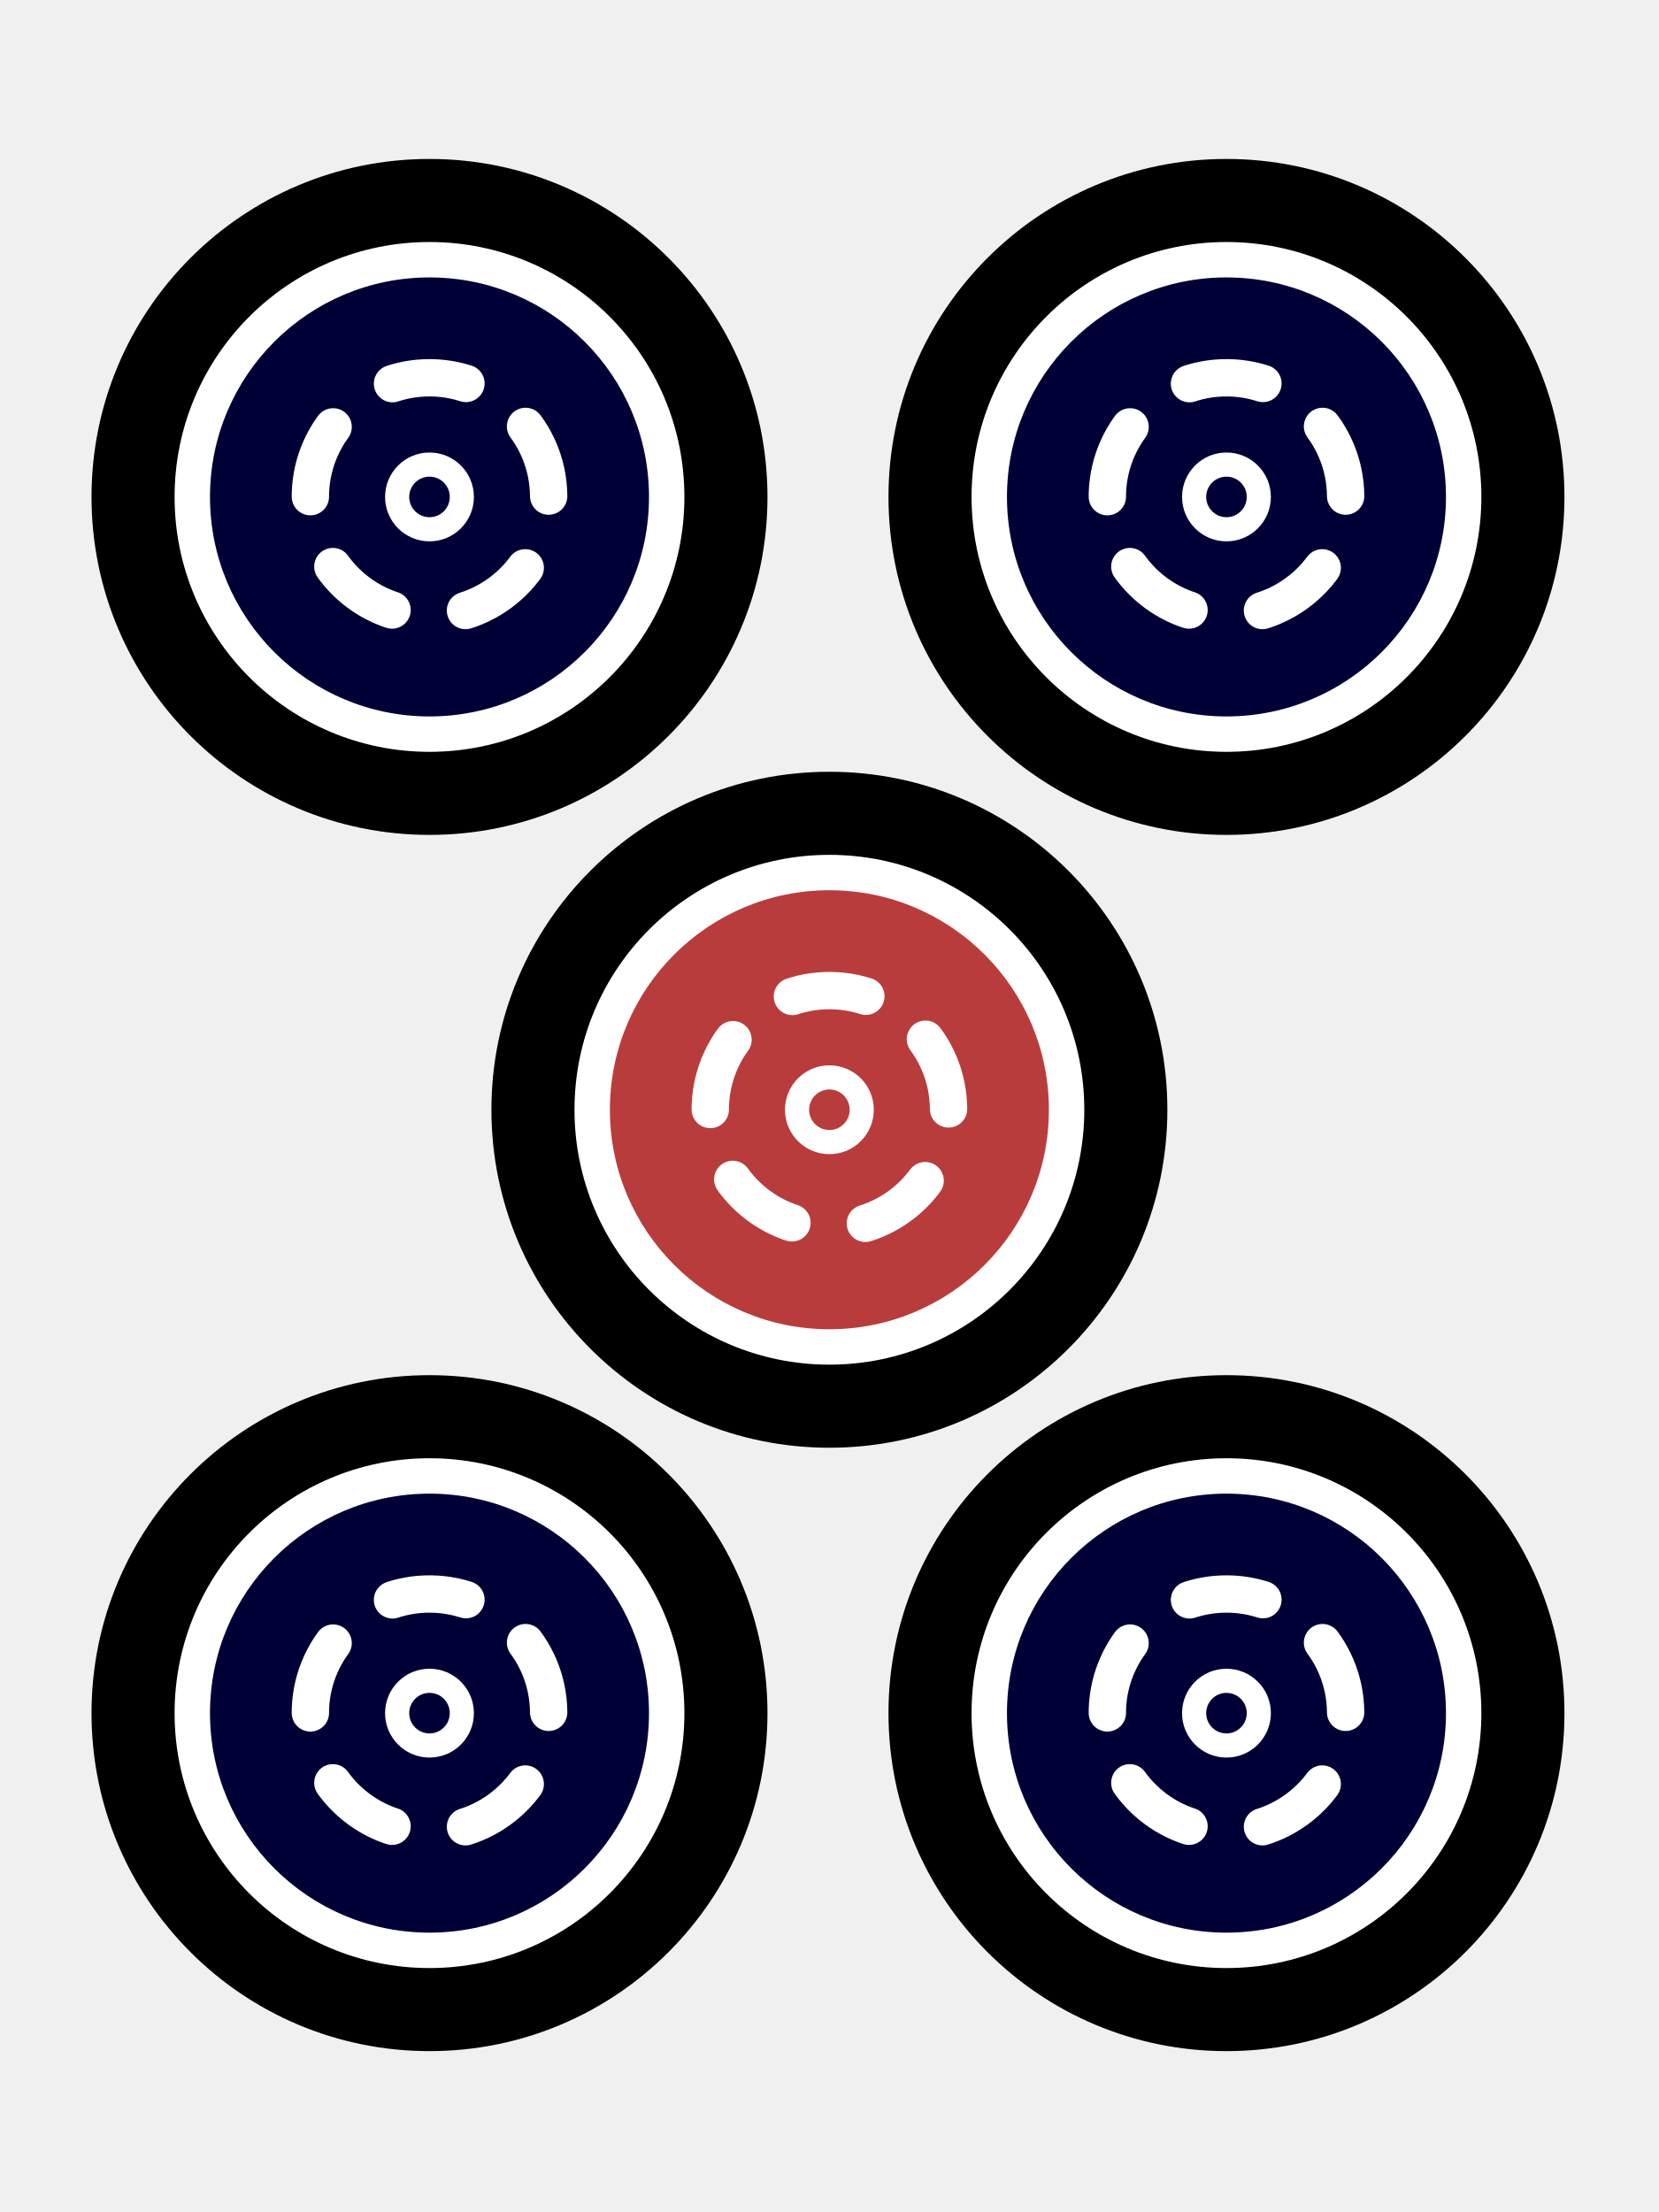
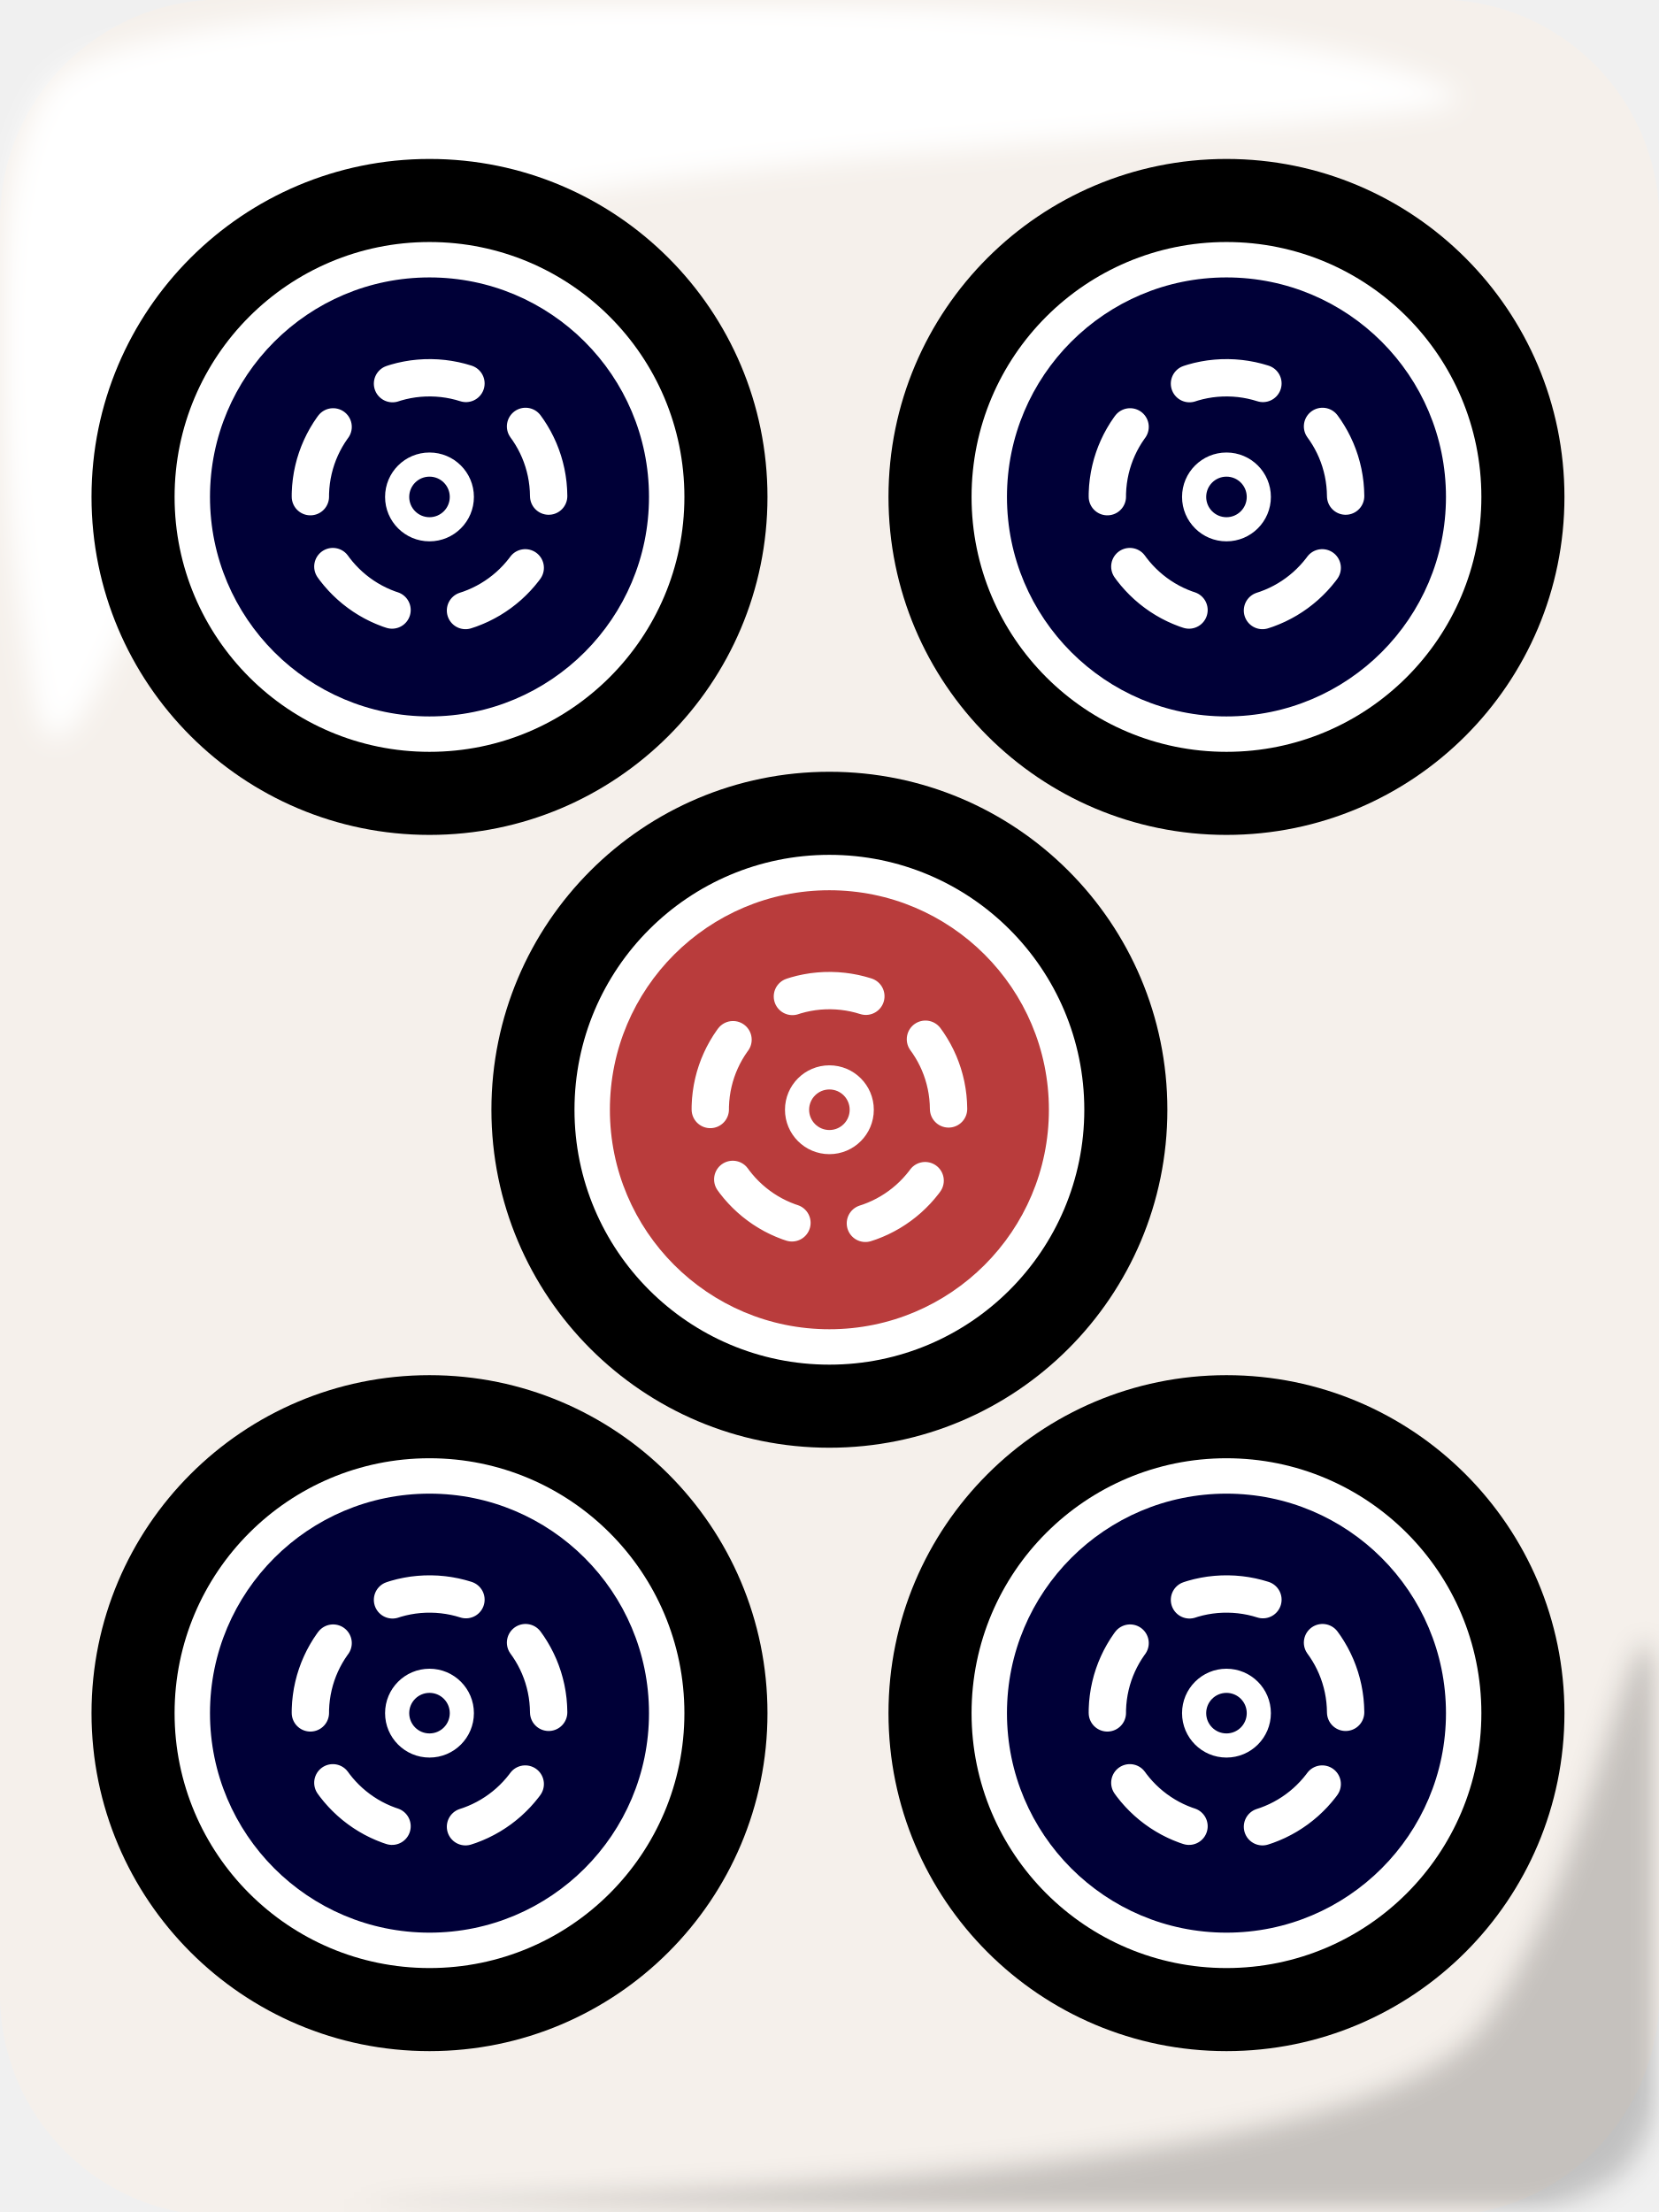
- <svg xmlns="http://www.w3.org/2000/svg" xmlns:ns1="http://www.openswatchbook.org/uri/2009/osb" width="300" height="400" viewBox="0 0 300 400" id="svg2" version="1.1">
+ <svg xmlns="http://www.w3.org/2000/svg" xmlns:ns1="http://www.openswatchbook.org/uri/2009/osb" width="300" height="400" viewBox="0 0 300 400">
+   <g id="layer1">
+     <path id="rect4164" fill="#f5f0eb" stroke="none" d="M 40 -0.079 L 260.059 -0.079 C 282.15 -0.079 300.059 17.83 300.059 39.921 L 300.059 360.699 C 300.059 382.791 282.15 400.699 260.059 400.699 L 40 400.699 C 17.909 400.699 0 382.791 0 360.699 L 0 39.921 C 0 17.83 17.909 -0.079 40 -0.079 Z" />
+     <filter id="filter1" x="0" y="0" width="300" height="400" filterUnits="userSpaceOnUse" primitiveUnits="userSpaceOnUse" color-interpolation-filters="sRGB">
+       <feGaussianBlur stdDeviation="2.51" />
+     </filter>
+     <path id="path4166" fill="#ffffff" fill-rule="evenodd" stroke="none" filter="url(#filter1)" d="M 5.75 123.96 C 1.059 94.745 -5.854 34.896 9.103 15.312 C 28.586 -7.759 234.691 -2.736 263.337 16.943 C 275.732 24.661 77.927 25.078 55.587 50.361 C 33.768 74.534 10.957 162.043 5.75 123.96 Z" />
+     <filter id="filter2" x="0" y="0" width="300" height="400" filterUnits="userSpaceOnUse" primitiveUnits="userSpaceOnUse" color-interpolation-filters="sRGB">
+       <feGaussianBlur stdDeviation="2.51" />
+     </filter>
+     <path id="path4221" fill="#000000" fill-opacity="0.196" fill-rule="evenodd" stroke="none" filter="url(#filter2)" d="M 300.202 300.507 C 303.529 309.821 310.451 368.961 294.884 391.134 C 274.607 417.254 75.448 407.592 63.329 401.066 C 52.255 395.749 241.933 401.007 268.18 366.199 C 289.774 336.198 294.681 284.021 300.202 300.507 Z" />
+   </g>
  <defs id="defs4">
    <linearGradient id="linearGradient10055" ns1:paint="solid">
      <stop style="stop-color:#000000;stop-opacity:1;" offset="0" id="stop10057" />
    </linearGradient>
    <marker orient="auto" refY="0" refX="0" id="Arrow1Lstart" style="overflow:visible">
      <path id="path4978" d="M 0,0 5,-5 -12.5,0 5,5 0,0 Z" style="fill:#000000;fill-opacity:1;fill-rule:evenodd;stroke:#ff5c00;stroke-width:1pt;stroke-opacity:1" transform="matrix(0.8,0,0,0.8,10,0)" />
    </marker>
    <clipPath clipPathUnits="userSpaceOnUse" id="clipPath4243">
      <circle style="opacity:1;fill:#000000;fill-opacity:0.297;fill-rule:nonzero;stroke:#000000;stroke-width:19.133;stroke-linecap:butt;stroke-linejoin:round;stroke-miterlimit:4;stroke-dasharray:none;stroke-dashoffset:0;stroke-opacity:1" id="circle4245" cx="-264.66" cy="-198.207" r="293.954" />
    </clipPath>
    <clipPath clipPathUnits="userSpaceOnUse" id="clipPath7847">
      <ellipse style="opacity:1;fill:#822600;fill-opacity:1;fill-rule:nonzero;stroke:none;stroke-width:12;stroke-linecap:round;stroke-linejoin:round;stroke-miterlimit:4;stroke-dasharray:none;stroke-dashoffset:0;stroke-opacity:1" id="ellipse7849" cx="394" cy="552.362" rx="349.495" ry="216" />
    </clipPath>
    <clipPath clipPathUnits="userSpaceOnUse" id="clipPath4243-1">
      <circle style="opacity:1;fill:#000000;fill-opacity:0.297;fill-rule:nonzero;stroke:#000000;stroke-width:19.133;stroke-linecap:butt;stroke-linejoin:round;stroke-miterlimit:4;stroke-dasharray:none;stroke-dashoffset:0;stroke-opacity:1" id="circle4245-4" cx="-264.66" cy="-198.207" r="293.954" />
    </clipPath>
    <clipPath clipPathUnits="userSpaceOnUse" id="clipPath7876">
      <circle style="opacity:1;fill:#000000;fill-opacity:0.297;fill-rule:nonzero;stroke:#000000;stroke-width:19.133;stroke-linecap:butt;stroke-linejoin:round;stroke-miterlimit:4;stroke-dasharray:none;stroke-dashoffset:0;stroke-opacity:1" id="circle7878" cx="-264.66" cy="-198.207" r="293.954" />
    </clipPath>
    <clipPath clipPathUnits="userSpaceOnUse" id="clipPath14693">
      <rect style="opacity:1;fill:#a53c3c;fill-opacity:1;fill-rule:nonzero;stroke:none;stroke-width:8;stroke-linecap:round;stroke-linejoin:round;stroke-miterlimit:4;stroke-dasharray:none;stroke-dashoffset:0;stroke-opacity:1" id="rect14695" width="131.784" height="168.821" x="-332.596" y="383.498" rx="1.255" ry="3.751" transform="matrix(0.9993908,-0.03489951,0.03489951,0.9993908,0,0)" />
    </clipPath>
    <clipPath clipPathUnits="userSpaceOnUse" id="clipPath14952">
      <ellipse style="opacity:1;fill:#a53c3c;fill-opacity:1;fill-rule:nonzero;stroke:none;stroke-width:7;stroke-linecap:round;stroke-linejoin:round;stroke-miterlimit:4;stroke-dasharray:none;stroke-dashoffset:0;stroke-opacity:1" id="ellipse14954" cx="-271.344" cy="647.256" rx="69.057" ry="116.911" transform="matrix(0.9993908,-0.03489951,0.03489951,0.9993908,0,0)" />
    </clipPath>
    <pattern y="0" x="0" height="6" width="6" patternUnits="userSpaceOnUse" id="EMFhbasepattern" />
  </defs>
  <g id="layer1" transform="translate(0,-652.3622)">
    <g id="g7942" transform="translate(4.6993944e-7,0.67748)">
      <g id="g7728" transform="matrix(1.022735,0,0,1.022735,288.325,245.0186)">
        <circle r="59.759" cy="485.489" cx="-205.976" id="circle7730" style="opacity:1;fill:#000000;fill-opacity:1;fill-rule:nonzero;stroke:none;stroke-width:8;stroke-linecap:round;stroke-linejoin:round;stroke-miterlimit:4;stroke-dasharray:none;stroke-dashoffset:0;stroke-opacity:1" />
        <circle r="45.07" cy="485.489" cx="-205.976" id="circle7732" style="opacity:1;fill:#ffffff;fill-opacity:1;fill-rule:nonzero;stroke:none;stroke-width:8;stroke-linecap:round;stroke-linejoin:round;stroke-miterlimit:4;stroke-dasharray:none;stroke-dashoffset:0;stroke-opacity:1" />
        <circle r="38.811" cy="485.489" cx="-205.976" id="circle7734" style="opacity:1;fill:#000037;fill-opacity:1;fill-rule:nonzero;stroke:none;stroke-width:8;stroke-linecap:round;stroke-linejoin:round;stroke-miterlimit:4;stroke-dasharray:none;stroke-dashoffset:0;stroke-opacity:1" />
        <path style="opacity:1;fill:none;fill-opacity:0.297;fill-rule:nonzero;stroke:#ffffff;stroke-width:6.6;stroke-linecap:round;stroke-linejoin:round;stroke-miterlimit:4;stroke-dasharray:13.201, 13.201;stroke-dashoffset:0;stroke-opacity:1" id="path7736" d="m -188.246,-484.058 a 21.069,21.069 0 0 1 -20.673,21.065 21.069,21.069 0 0 1 -21.45,-20.273 21.069,21.069 0 0 1 19.866,-21.827 21.069,21.069 0 0 1 22.197,19.452" transform="matrix(0.9999763,-0.00689127,-0.00689127,-0.9999763,0,0)" />
        <circle r="7.853" cy="485.489" cx="-205.976" id="circle7738" style="opacity:1;fill:#ffffff;fill-opacity:1;fill-rule:nonzero;stroke:none;stroke-width:8;stroke-linecap:round;stroke-linejoin:round;stroke-miterlimit:4;stroke-dasharray:none;stroke-dashoffset:0;stroke-opacity:1" />
        <circle r="3.586" cy="485.489" cx="-205.976" id="circle7740" style="opacity:1;fill:#000037;fill-opacity:1;fill-rule:nonzero;stroke:none;stroke-width:8;stroke-linecap:round;stroke-linejoin:round;stroke-miterlimit:4;stroke-dasharray:none;stroke-dashoffset:0;stroke-opacity:1" />
      </g>
      <g transform="matrix(1.022735,0,0,1.022735,432.4431,245.0186)" id="g7784">
        <circle style="opacity:1;fill:#000000;fill-opacity:1;fill-rule:nonzero;stroke:none;stroke-width:8;stroke-linecap:round;stroke-linejoin:round;stroke-miterlimit:4;stroke-dasharray:none;stroke-dashoffset:0;stroke-opacity:1" id="circle7786" cx="-205.976" cy="485.489" r="59.759" />
        <circle style="opacity:1;fill:#ffffff;fill-opacity:1;fill-rule:nonzero;stroke:none;stroke-width:8;stroke-linecap:round;stroke-linejoin:round;stroke-miterlimit:4;stroke-dasharray:none;stroke-dashoffset:0;stroke-opacity:1" id="circle7788" cx="-205.976" cy="485.489" r="45.07" />
        <circle style="opacity:1;fill:#000037;fill-opacity:1;fill-rule:nonzero;stroke:none;stroke-width:8;stroke-linecap:round;stroke-linejoin:round;stroke-miterlimit:4;stroke-dasharray:none;stroke-dashoffset:0;stroke-opacity:1" id="circle7790" cx="-205.976" cy="485.489" r="38.811" />
        <path transform="matrix(0.9999763,-0.00689127,-0.00689127,-0.9999763,0,0)" d="m -188.246,-484.058 a 21.069,21.069 0 0 1 -20.673,21.065 21.069,21.069 0 0 1 -21.45,-20.273 21.069,21.069 0 0 1 19.866,-21.827 21.069,21.069 0 0 1 22.197,19.452" id="path7792" style="opacity:1;fill:none;fill-opacity:0.297;fill-rule:nonzero;stroke:#ffffff;stroke-width:6.6;stroke-linecap:round;stroke-linejoin:round;stroke-miterlimit:4;stroke-dasharray:13.201, 13.201;stroke-dashoffset:0;stroke-opacity:1" />
        <circle style="opacity:1;fill:#ffffff;fill-opacity:1;fill-rule:nonzero;stroke:none;stroke-width:8;stroke-linecap:round;stroke-linejoin:round;stroke-miterlimit:4;stroke-dasharray:none;stroke-dashoffset:0;stroke-opacity:1" id="circle7794" cx="-205.976" cy="485.489" r="7.853" />
        <circle style="opacity:1;fill:#000037;fill-opacity:1;fill-rule:nonzero;stroke:none;stroke-width:8;stroke-linecap:round;stroke-linejoin:round;stroke-miterlimit:4;stroke-dasharray:none;stroke-dashoffset:0;stroke-opacity:1" id="circle7796" cx="-205.976" cy="485.489" r="3.586" />
      </g>
      <g transform="matrix(1.022735,0,0,1.022735,288.325,464.9497)" id="g7798">
        <circle style="opacity:1;fill:#000000;fill-opacity:1;fill-rule:nonzero;stroke:none;stroke-width:8;stroke-linecap:round;stroke-linejoin:round;stroke-miterlimit:4;stroke-dasharray:none;stroke-dashoffset:0;stroke-opacity:1" id="circle7800" cx="-205.976" cy="485.489" r="59.759" />
        <circle style="opacity:1;fill:#ffffff;fill-opacity:1;fill-rule:nonzero;stroke:none;stroke-width:8;stroke-linecap:round;stroke-linejoin:round;stroke-miterlimit:4;stroke-dasharray:none;stroke-dashoffset:0;stroke-opacity:1" id="circle7802" cx="-205.976" cy="485.489" r="45.07" />
        <circle style="opacity:1;fill:#000037;fill-opacity:1;fill-rule:nonzero;stroke:none;stroke-width:8;stroke-linecap:round;stroke-linejoin:round;stroke-miterlimit:4;stroke-dasharray:none;stroke-dashoffset:0;stroke-opacity:1" id="circle7804" cx="-205.976" cy="485.489" r="38.811" />
        <path transform="matrix(0.9999763,-0.00689127,-0.00689127,-0.9999763,0,0)" d="m -188.246,-484.058 a 21.069,21.069 0 0 1 -20.673,21.065 21.069,21.069 0 0 1 -21.45,-20.273 21.069,21.069 0 0 1 19.866,-21.827 21.069,21.069 0 0 1 22.197,19.452" id="path7806" style="opacity:1;fill:none;fill-opacity:0.297;fill-rule:nonzero;stroke:#ffffff;stroke-width:6.6;stroke-linecap:round;stroke-linejoin:round;stroke-miterlimit:4;stroke-dasharray:13.201, 13.201;stroke-dashoffset:0;stroke-opacity:1" />
        <circle style="opacity:1;fill:#ffffff;fill-opacity:1;fill-rule:nonzero;stroke:none;stroke-width:8;stroke-linecap:round;stroke-linejoin:round;stroke-miterlimit:4;stroke-dasharray:none;stroke-dashoffset:0;stroke-opacity:1" id="circle7808" cx="-205.976" cy="485.489" r="7.853" />
        <circle style="opacity:1;fill:#000037;fill-opacity:1;fill-rule:nonzero;stroke:none;stroke-width:8;stroke-linecap:round;stroke-linejoin:round;stroke-miterlimit:4;stroke-dasharray:none;stroke-dashoffset:0;stroke-opacity:1" id="circle7810" cx="-205.976" cy="485.489" r="3.586" />
      </g>
      <g id="g7812" transform="matrix(1.022735,0,0,1.022735,432.4431,464.9497)">
        <circle r="59.759" cy="485.489" cx="-205.976" id="circle7814" style="opacity:1;fill:#000000;fill-opacity:1;fill-rule:nonzero;stroke:none;stroke-width:8;stroke-linecap:round;stroke-linejoin:round;stroke-miterlimit:4;stroke-dasharray:none;stroke-dashoffset:0;stroke-opacity:1" />
        <circle r="45.07" cy="485.489" cx="-205.976" id="circle7816" style="opacity:1;fill:#ffffff;fill-opacity:1;fill-rule:nonzero;stroke:none;stroke-width:8;stroke-linecap:round;stroke-linejoin:round;stroke-miterlimit:4;stroke-dasharray:none;stroke-dashoffset:0;stroke-opacity:1" />
        <circle r="38.811" cy="485.489" cx="-205.976" id="circle7818" style="opacity:1;fill:#000037;fill-opacity:1;fill-rule:nonzero;stroke:none;stroke-width:8;stroke-linecap:round;stroke-linejoin:round;stroke-miterlimit:4;stroke-dasharray:none;stroke-dashoffset:0;stroke-opacity:1" />
        <path style="opacity:1;fill:none;fill-opacity:0.297;fill-rule:nonzero;stroke:#ffffff;stroke-width:6.6;stroke-linecap:round;stroke-linejoin:round;stroke-miterlimit:4;stroke-dasharray:13.201, 13.201;stroke-dashoffset:0;stroke-opacity:1" id="path7820" d="m -188.246,-484.058 a 21.069,21.069 0 0 1 -20.673,21.065 21.069,21.069 0 0 1 -21.45,-20.273 21.069,21.069 0 0 1 19.866,-21.827 21.069,21.069 0 0 1 22.197,19.452" transform="matrix(0.9999763,-0.00689127,-0.00689127,-0.9999763,0,0)" />
        <circle r="7.853" cy="485.489" cx="-205.976" id="circle7822" style="opacity:1;fill:#ffffff;fill-opacity:1;fill-rule:nonzero;stroke:none;stroke-width:8;stroke-linecap:round;stroke-linejoin:round;stroke-miterlimit:4;stroke-dasharray:none;stroke-dashoffset:0;stroke-opacity:1" />
        <circle r="3.586" cy="485.489" cx="-205.976" id="circle7824" style="opacity:1;fill:#000037;fill-opacity:1;fill-rule:nonzero;stroke:none;stroke-width:8;stroke-linecap:round;stroke-linejoin:round;stroke-miterlimit:4;stroke-dasharray:none;stroke-dashoffset:0;stroke-opacity:1" />
      </g>
      <g transform="matrix(1.022735,0,0,1.022735,360.6396,355.8352)" id="g7826">
        <circle style="opacity:1;fill:#000000;fill-opacity:1;fill-rule:nonzero;stroke:none;stroke-width:8;stroke-linecap:round;stroke-linejoin:round;stroke-miterlimit:4;stroke-dasharray:none;stroke-dashoffset:0;stroke-opacity:1" id="circle7828" cx="-205.976" cy="485.489" r="59.759" />
        <circle style="opacity:1;fill:#ffffff;fill-opacity:1;fill-rule:nonzero;stroke:none;stroke-width:8;stroke-linecap:round;stroke-linejoin:round;stroke-miterlimit:4;stroke-dasharray:none;stroke-dashoffset:0;stroke-opacity:1" id="circle7830" cx="-205.976" cy="485.489" r="45.07" />
        <circle style="opacity:1;fill:#b93c3c;fill-opacity:1;fill-rule:nonzero;stroke:none;stroke-width:8;stroke-linecap:round;stroke-linejoin:round;stroke-miterlimit:4;stroke-dasharray:none;stroke-dashoffset:0;stroke-opacity:1" id="circle7832" cx="-205.976" cy="485.489" r="38.811" />
        <path transform="matrix(0.9999763,-0.00689127,-0.00689127,-0.9999763,0,0)" d="m -188.246,-484.058 a 21.069,21.069 0 0 1 -20.673,21.065 21.069,21.069 0 0 1 -21.45,-20.273 21.069,21.069 0 0 1 19.866,-21.827 21.069,21.069 0 0 1 22.197,19.452" id="path7834" style="opacity:1;fill:none;fill-opacity:0.297;fill-rule:nonzero;stroke:#ffffff;stroke-width:6.6;stroke-linecap:round;stroke-linejoin:round;stroke-miterlimit:4;stroke-dasharray:13.201, 13.201;stroke-dashoffset:0;stroke-opacity:1" />
        <circle style="opacity:1;fill:#ffffff;fill-opacity:1;fill-rule:nonzero;stroke:none;stroke-width:8;stroke-linecap:round;stroke-linejoin:round;stroke-miterlimit:4;stroke-dasharray:none;stroke-dashoffset:0;stroke-opacity:1" id="circle7836" cx="-205.976" cy="485.489" r="7.853" />
        <circle style="opacity:1;fill:#b93c3c;fill-opacity:1;fill-rule:nonzero;stroke:none;stroke-width:8;stroke-linecap:round;stroke-linejoin:round;stroke-miterlimit:4;stroke-dasharray:none;stroke-dashoffset:0;stroke-opacity:1" id="circle7838" cx="-205.976" cy="485.489" r="3.586" />
      </g>
    </g>
  </g>
</svg>
